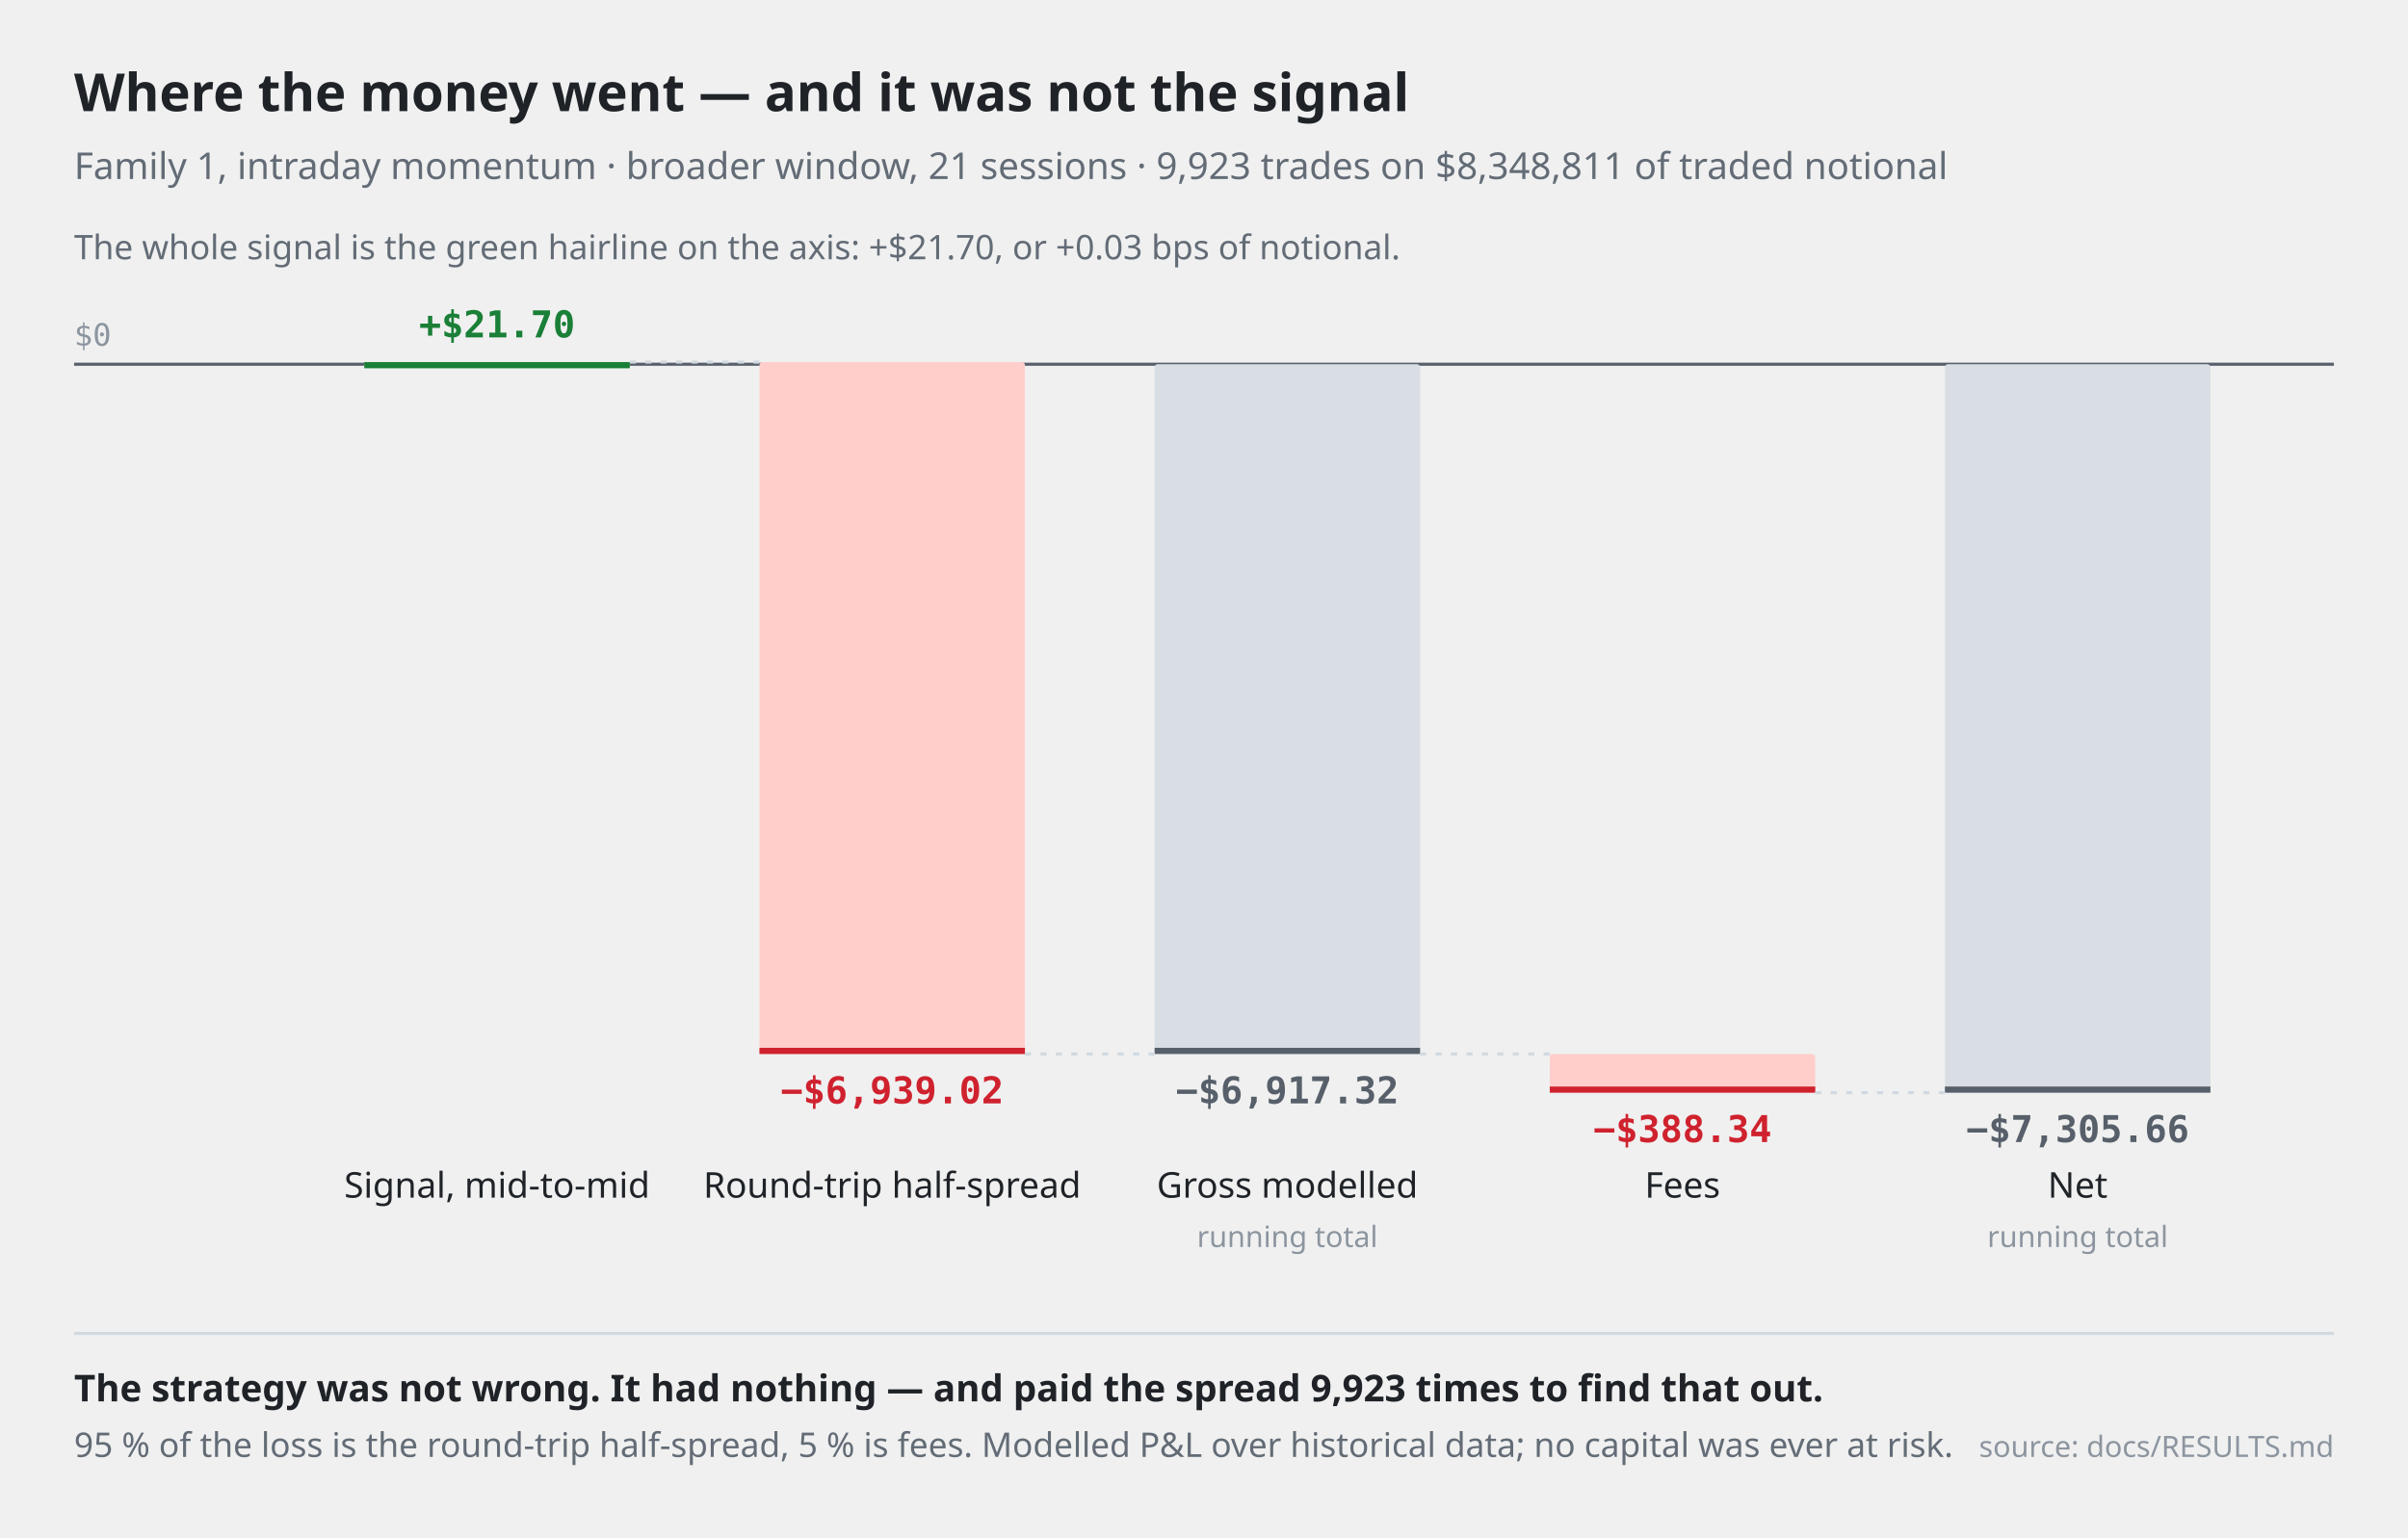
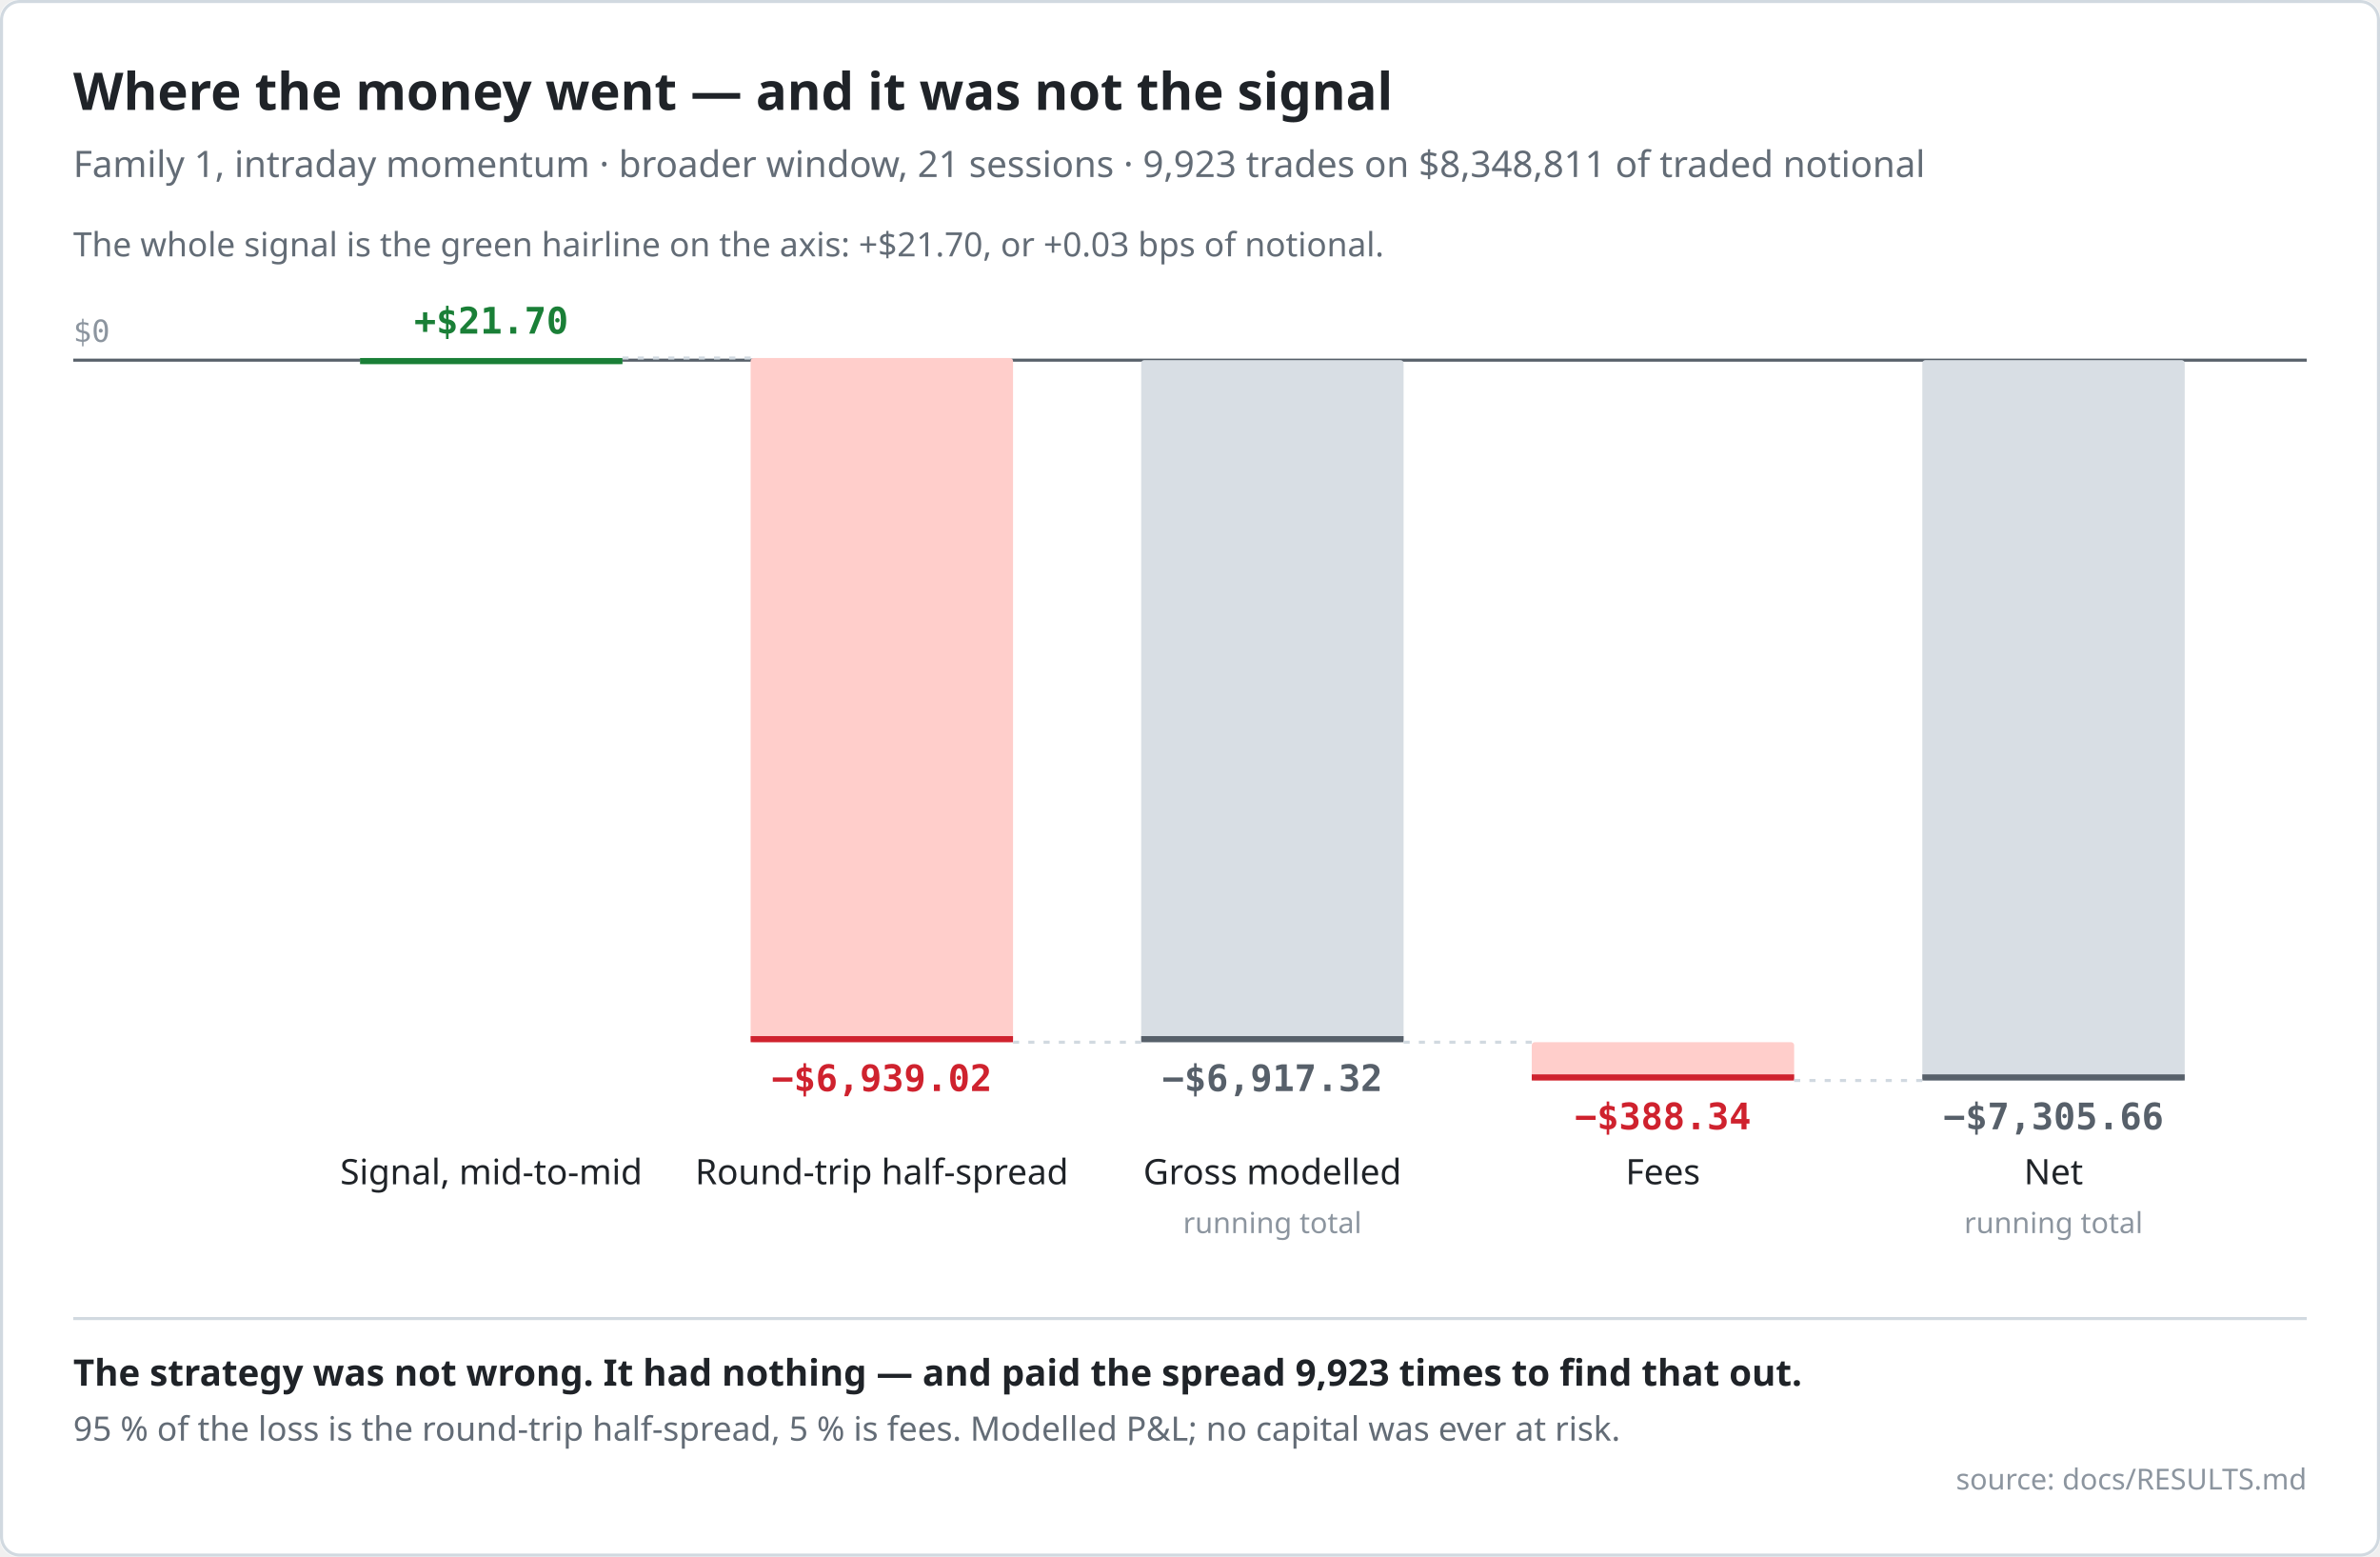
- <svg xmlns="http://www.w3.org/2000/svg" viewBox="0 0 780 498" width="780" height="498" role="img" aria-labelledby="figtitle figdesc">
+ <svg xmlns="http://www.w3.org/2000/svg" viewBox="0 0 780 510" width="780" height="510" role="img" aria-labelledby="figtitle figdesc">
+   <rect x="0" y="0" width="780" height="510" rx="6" fill="#ffffff" />
+   <rect x="0.5" y="0.5" width="779" height="509" rx="6" fill="none" stroke="#d1d9e0" stroke-width="1" />
  <text x="24" y="36" font-family="-apple-system, BlinkMacSystemFont, 'Segoe UI', 'Noto Sans', Helvetica, Arial, sans-serif" font-size="17" font-weight="700" fill="#1f2328" text-anchor="start">Where the money went — and it was not the signal</text>
  <text x="24" y="58" font-family="-apple-system, BlinkMacSystemFont, 'Segoe UI', 'Noto Sans', Helvetica, Arial, sans-serif" font-size="12" font-weight="400" fill="#636c76" text-anchor="start">Family 1, intraday momentum · broader window, 21 sessions · 9,923 trades on $8,348,811 of traded notional</text>
  <line x1="24" y1="118" x2="756" y2="118" stroke="#57606a" stroke-width="1" />
  <text x="24" y="112" font-family="ui-monospace, SFMono-Regular, 'SF Mono', Menlo, Consolas, monospace" font-size="10" font-weight="400" fill="#8c959f" text-anchor="start">$0</text>
  <rect x="118" y="117.3" width="86" height="2" rx="1" fill="#c5f2ce" />
  <rect x="118" y="117.3" width="86" height="2" rx="0" fill="#1a7f37" />
  <text x="161" y="109.3" font-family="ui-monospace, SFMono-Regular, 'SF Mono', Menlo, Consolas, monospace" font-size="12" font-weight="700" fill="#1a7f37" text-anchor="middle">+$21.70</text>
  <text x="161" y="388" font-family="-apple-system, BlinkMacSystemFont, 'Segoe UI', 'Noto Sans', Helvetica, Arial, sans-serif" font-size="11.5" font-weight="400" fill="#1f2328" text-anchor="middle">Signal, mid-to-mid</text>
  <rect x="246" y="117.3" width="86" height="224.16" rx="1" fill="#ffcecb" />
  <rect x="246" y="339.46" width="86" height="2" rx="0" fill="#cf222e" />
  <line x1="204" y1="117.3" x2="246" y2="117.3" stroke="#d1d9e0" stroke-width="1" stroke-dasharray="2 3" />
  <text x="289" y="357.46" font-family="ui-monospace, SFMono-Regular, 'SF Mono', Menlo, Consolas, monospace" font-size="12" font-weight="700" fill="#cf222e" text-anchor="middle">−$6,939.02</text>
  <text x="289" y="388" font-family="-apple-system, BlinkMacSystemFont, 'Segoe UI', 'Noto Sans', Helvetica, Arial, sans-serif" font-size="11.5" font-weight="400" fill="#1f2328" text-anchor="middle">Round-trip half-spread</text>
  <rect x="374" y="118" width="86" height="223.46" rx="1" fill="#d8dee4" />
  <rect x="374" y="339.46" width="86" height="2" rx="0" fill="#57606a" />
  <line x1="332" y1="341.46" x2="374" y2="341.46" stroke="#d1d9e0" stroke-width="1" stroke-dasharray="2 3" />
  <text x="417" y="357.46" font-family="ui-monospace, SFMono-Regular, 'SF Mono', Menlo, Consolas, monospace" font-size="12" font-weight="700" fill="#57606a" text-anchor="middle">−$6,917.32</text>
  <text x="417" y="388" font-family="-apple-system, BlinkMacSystemFont, 'Segoe UI', 'Noto Sans', Helvetica, Arial, sans-serif" font-size="11.5" font-weight="400" fill="#1f2328" text-anchor="middle">Gross modelled</text>
  <text x="417" y="404" font-family="-apple-system, BlinkMacSystemFont, 'Segoe UI', 'Noto Sans', Helvetica, Arial, sans-serif" font-size="9.5" font-weight="400" fill="#8c959f" text-anchor="middle">running total</text>
  <rect x="502" y="341.46" width="86" height="12.54" rx="1" fill="#ffcecb" />
  <rect x="502" y="352" width="86" height="2" rx="0" fill="#cf222e" />
  <line x1="460" y1="341.46" x2="502" y2="341.46" stroke="#d1d9e0" stroke-width="1" stroke-dasharray="2 3" />
  <text x="545" y="370" font-family="ui-monospace, SFMono-Regular, 'SF Mono', Menlo, Consolas, monospace" font-size="12" font-weight="700" fill="#cf222e" text-anchor="middle">−$388.34</text>
  <text x="545" y="388" font-family="-apple-system, BlinkMacSystemFont, 'Segoe UI', 'Noto Sans', Helvetica, Arial, sans-serif" font-size="11.5" font-weight="400" fill="#1f2328" text-anchor="middle">Fees</text>
  <rect x="630" y="118" width="86" height="236" rx="1" fill="#d8dee4" />
  <rect x="630" y="352" width="86" height="2" rx="0" fill="#57606a" />
  <line x1="588" y1="354" x2="630" y2="354" stroke="#d1d9e0" stroke-width="1" stroke-dasharray="2 3" />
  <text x="673" y="370" font-family="ui-monospace, SFMono-Regular, 'SF Mono', Menlo, Consolas, monospace" font-size="12" font-weight="700" fill="#57606a" text-anchor="middle">−$7,305.66</text>
  <text x="673" y="388" font-family="-apple-system, BlinkMacSystemFont, 'Segoe UI', 'Noto Sans', Helvetica, Arial, sans-serif" font-size="11.5" font-weight="400" fill="#1f2328" text-anchor="middle">Net</text>
  <text x="673" y="404" font-family="-apple-system, BlinkMacSystemFont, 'Segoe UI', 'Noto Sans', Helvetica, Arial, sans-serif" font-size="9.5" font-weight="400" fill="#8c959f" text-anchor="middle">running total</text>
  <text x="24" y="84" font-family="-apple-system, BlinkMacSystemFont, 'Segoe UI', 'Noto Sans', Helvetica, Arial, sans-serif" font-size="11" font-weight="400" fill="#636c76" text-anchor="start">The whole signal is the green hairline on the axis: +$21.70, or +0.03 bps of notional.</text>
  <line x1="24" y1="432" x2="756" y2="432" stroke="#d1d9e0" stroke-width="1" />
  <text x="24" y="454" font-family="-apple-system, BlinkMacSystemFont, 'Segoe UI', 'Noto Sans', Helvetica, Arial, sans-serif" font-size="12" font-weight="600" fill="#1f2328" text-anchor="start">The strategy was not wrong. It had nothing — and paid the spread 9,923 times to find that out.</text>
-   <text x="24" y="472" font-family="-apple-system, BlinkMacSystemFont, 'Segoe UI', 'Noto Sans', Helvetica, Arial, sans-serif" font-size="11" font-weight="400" fill="#636c76" text-anchor="start">95 % of the loss is the round-trip half-spread, 5 % is fees. Modelled P&amp;L over historical data; no capital was ever at risk.</text>
-   <text x="756" y="472" font-family="-apple-system, BlinkMacSystemFont, 'Segoe UI', 'Noto Sans', Helvetica, Arial, sans-serif" font-size="9.5" font-weight="400" fill="#8c959f" text-anchor="end">source: docs/RESULTS.md</text>
+   <text x="24" y="472" font-family="-apple-system, BlinkMacSystemFont, 'Segoe UI', 'Noto Sans', Helvetica, Arial, sans-serif" font-size="11" font-weight="400" fill="#636c76" text-anchor="start">95 % of the loss is the round-trip half-spread, 5 % is fees. Modelled P&amp;L; no capital was ever at risk.</text>
+   <text x="756" y="488" font-family="-apple-system, BlinkMacSystemFont, 'Segoe UI', 'Noto Sans', Helvetica, Arial, sans-serif" font-size="9.5" font-weight="400" fill="#8c959f" text-anchor="end">source: docs/RESULTS.md</text>
</svg>
